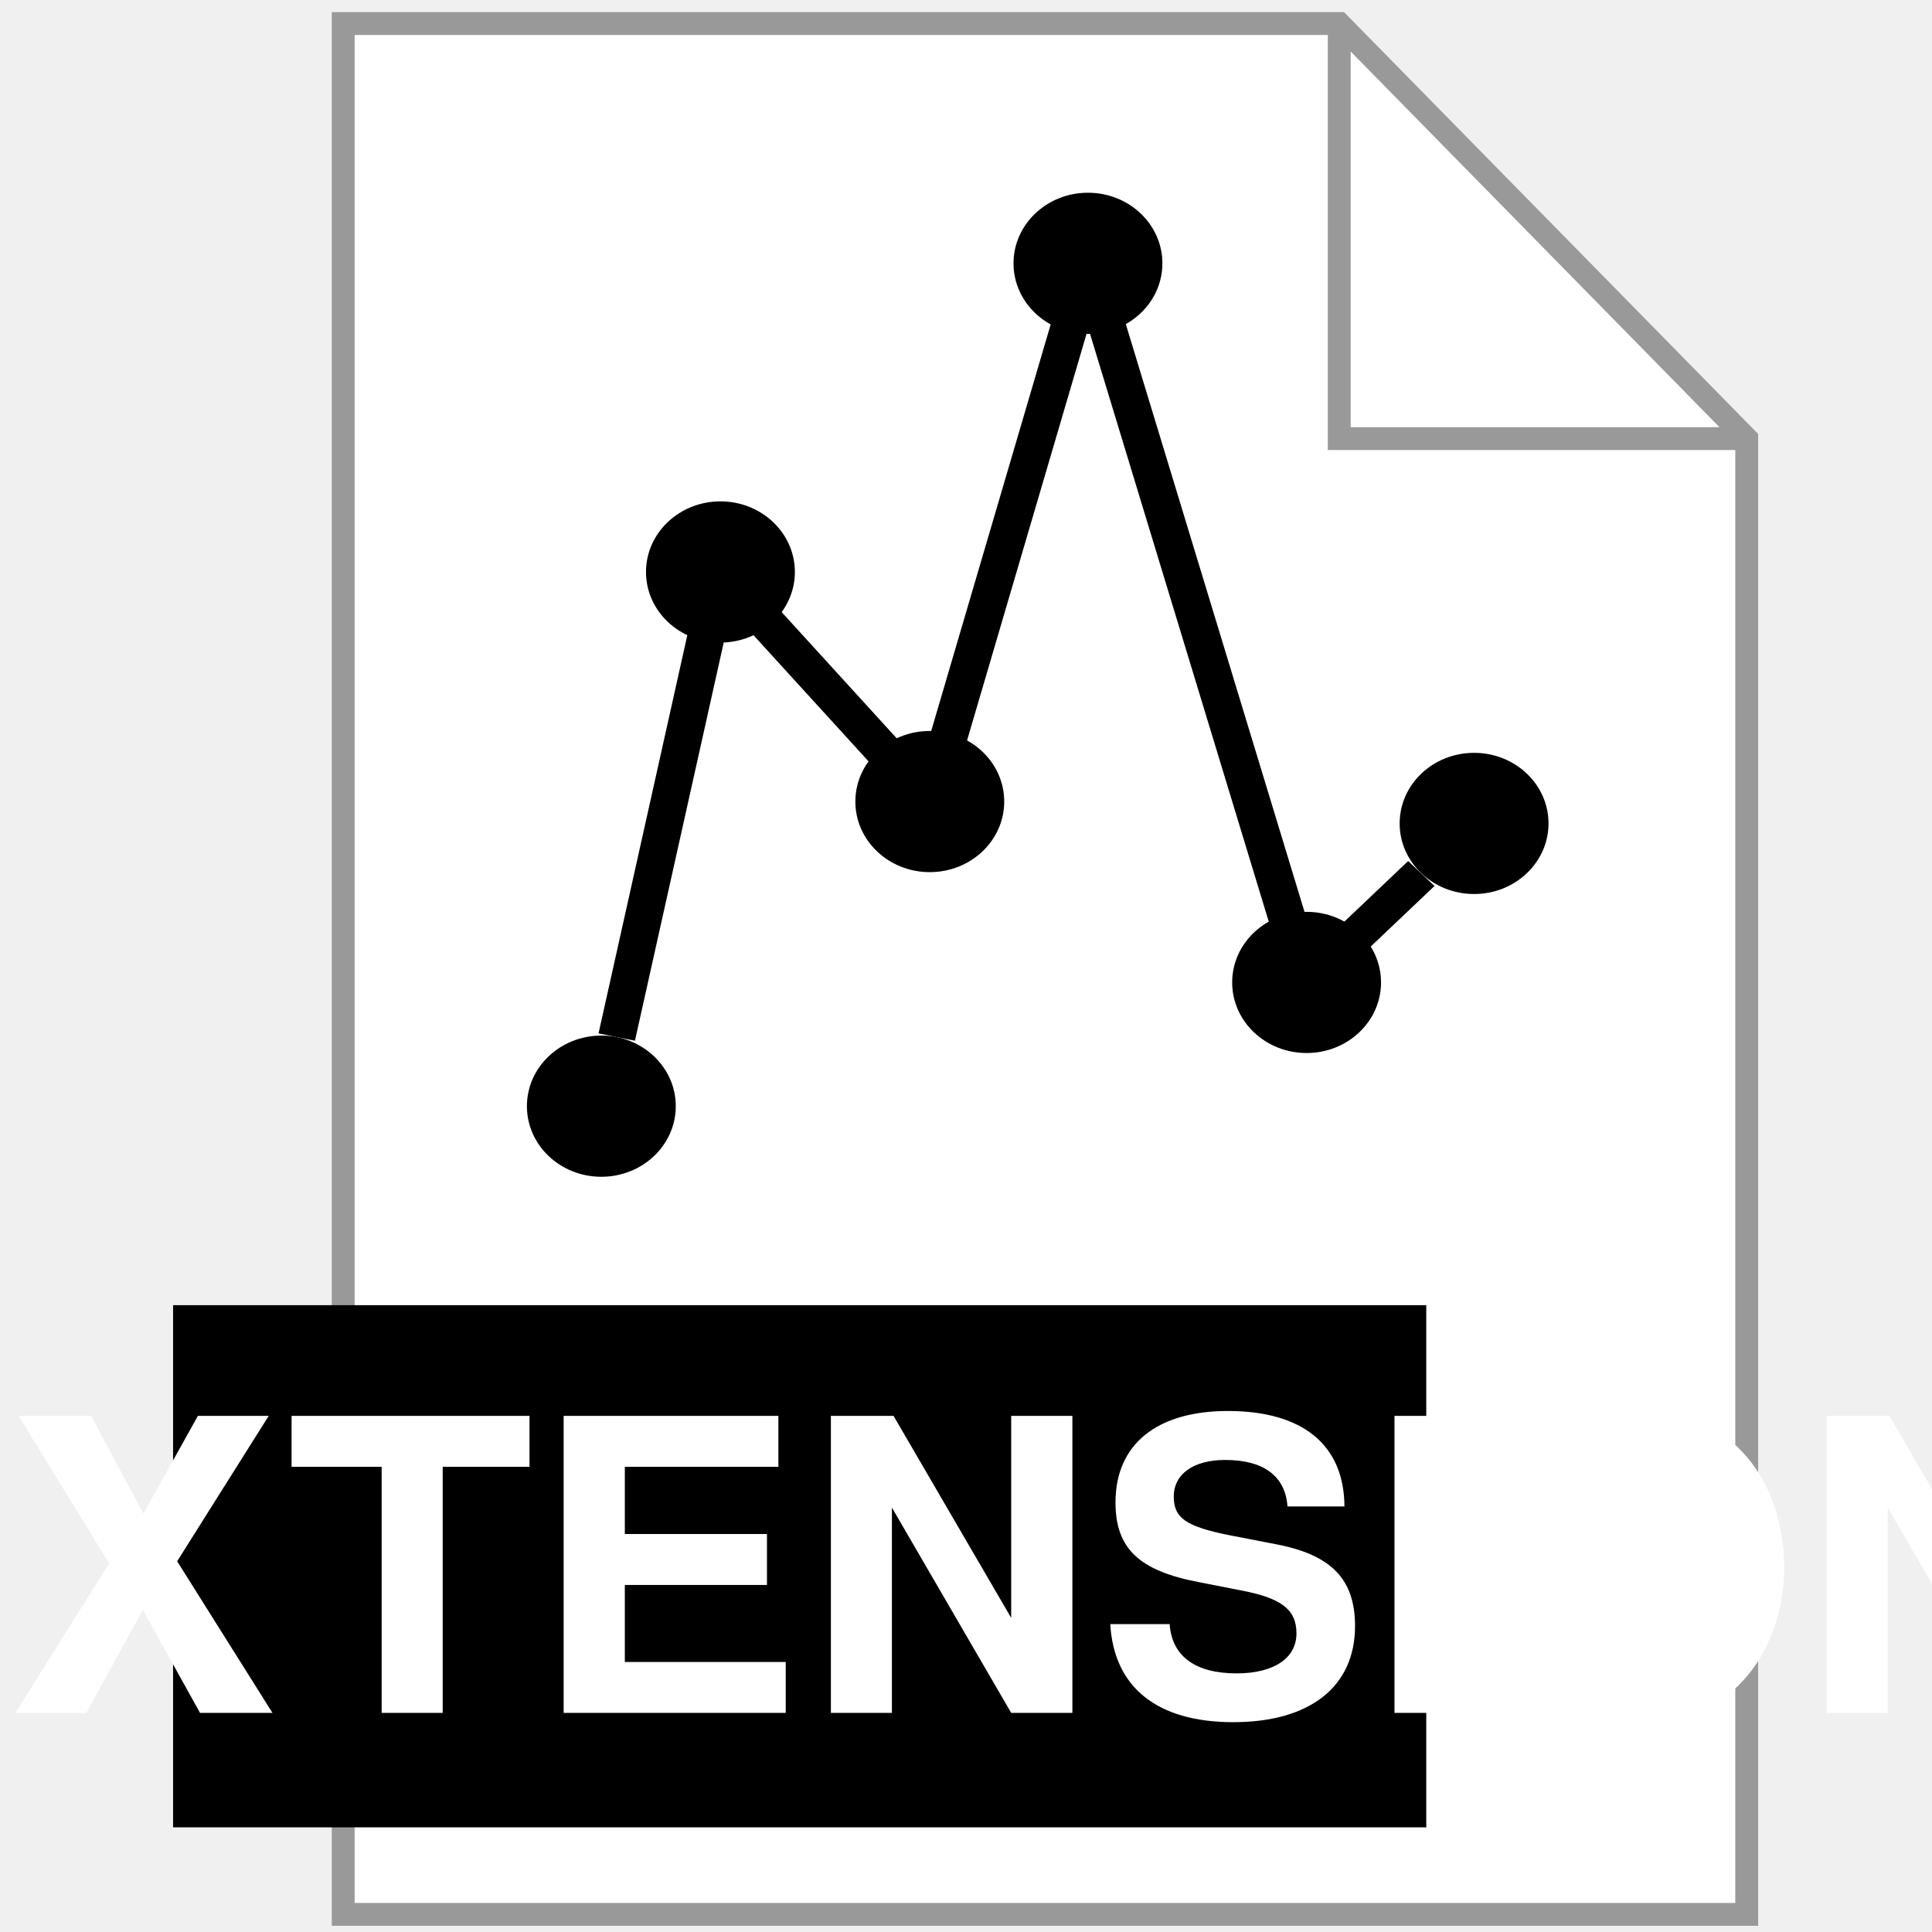
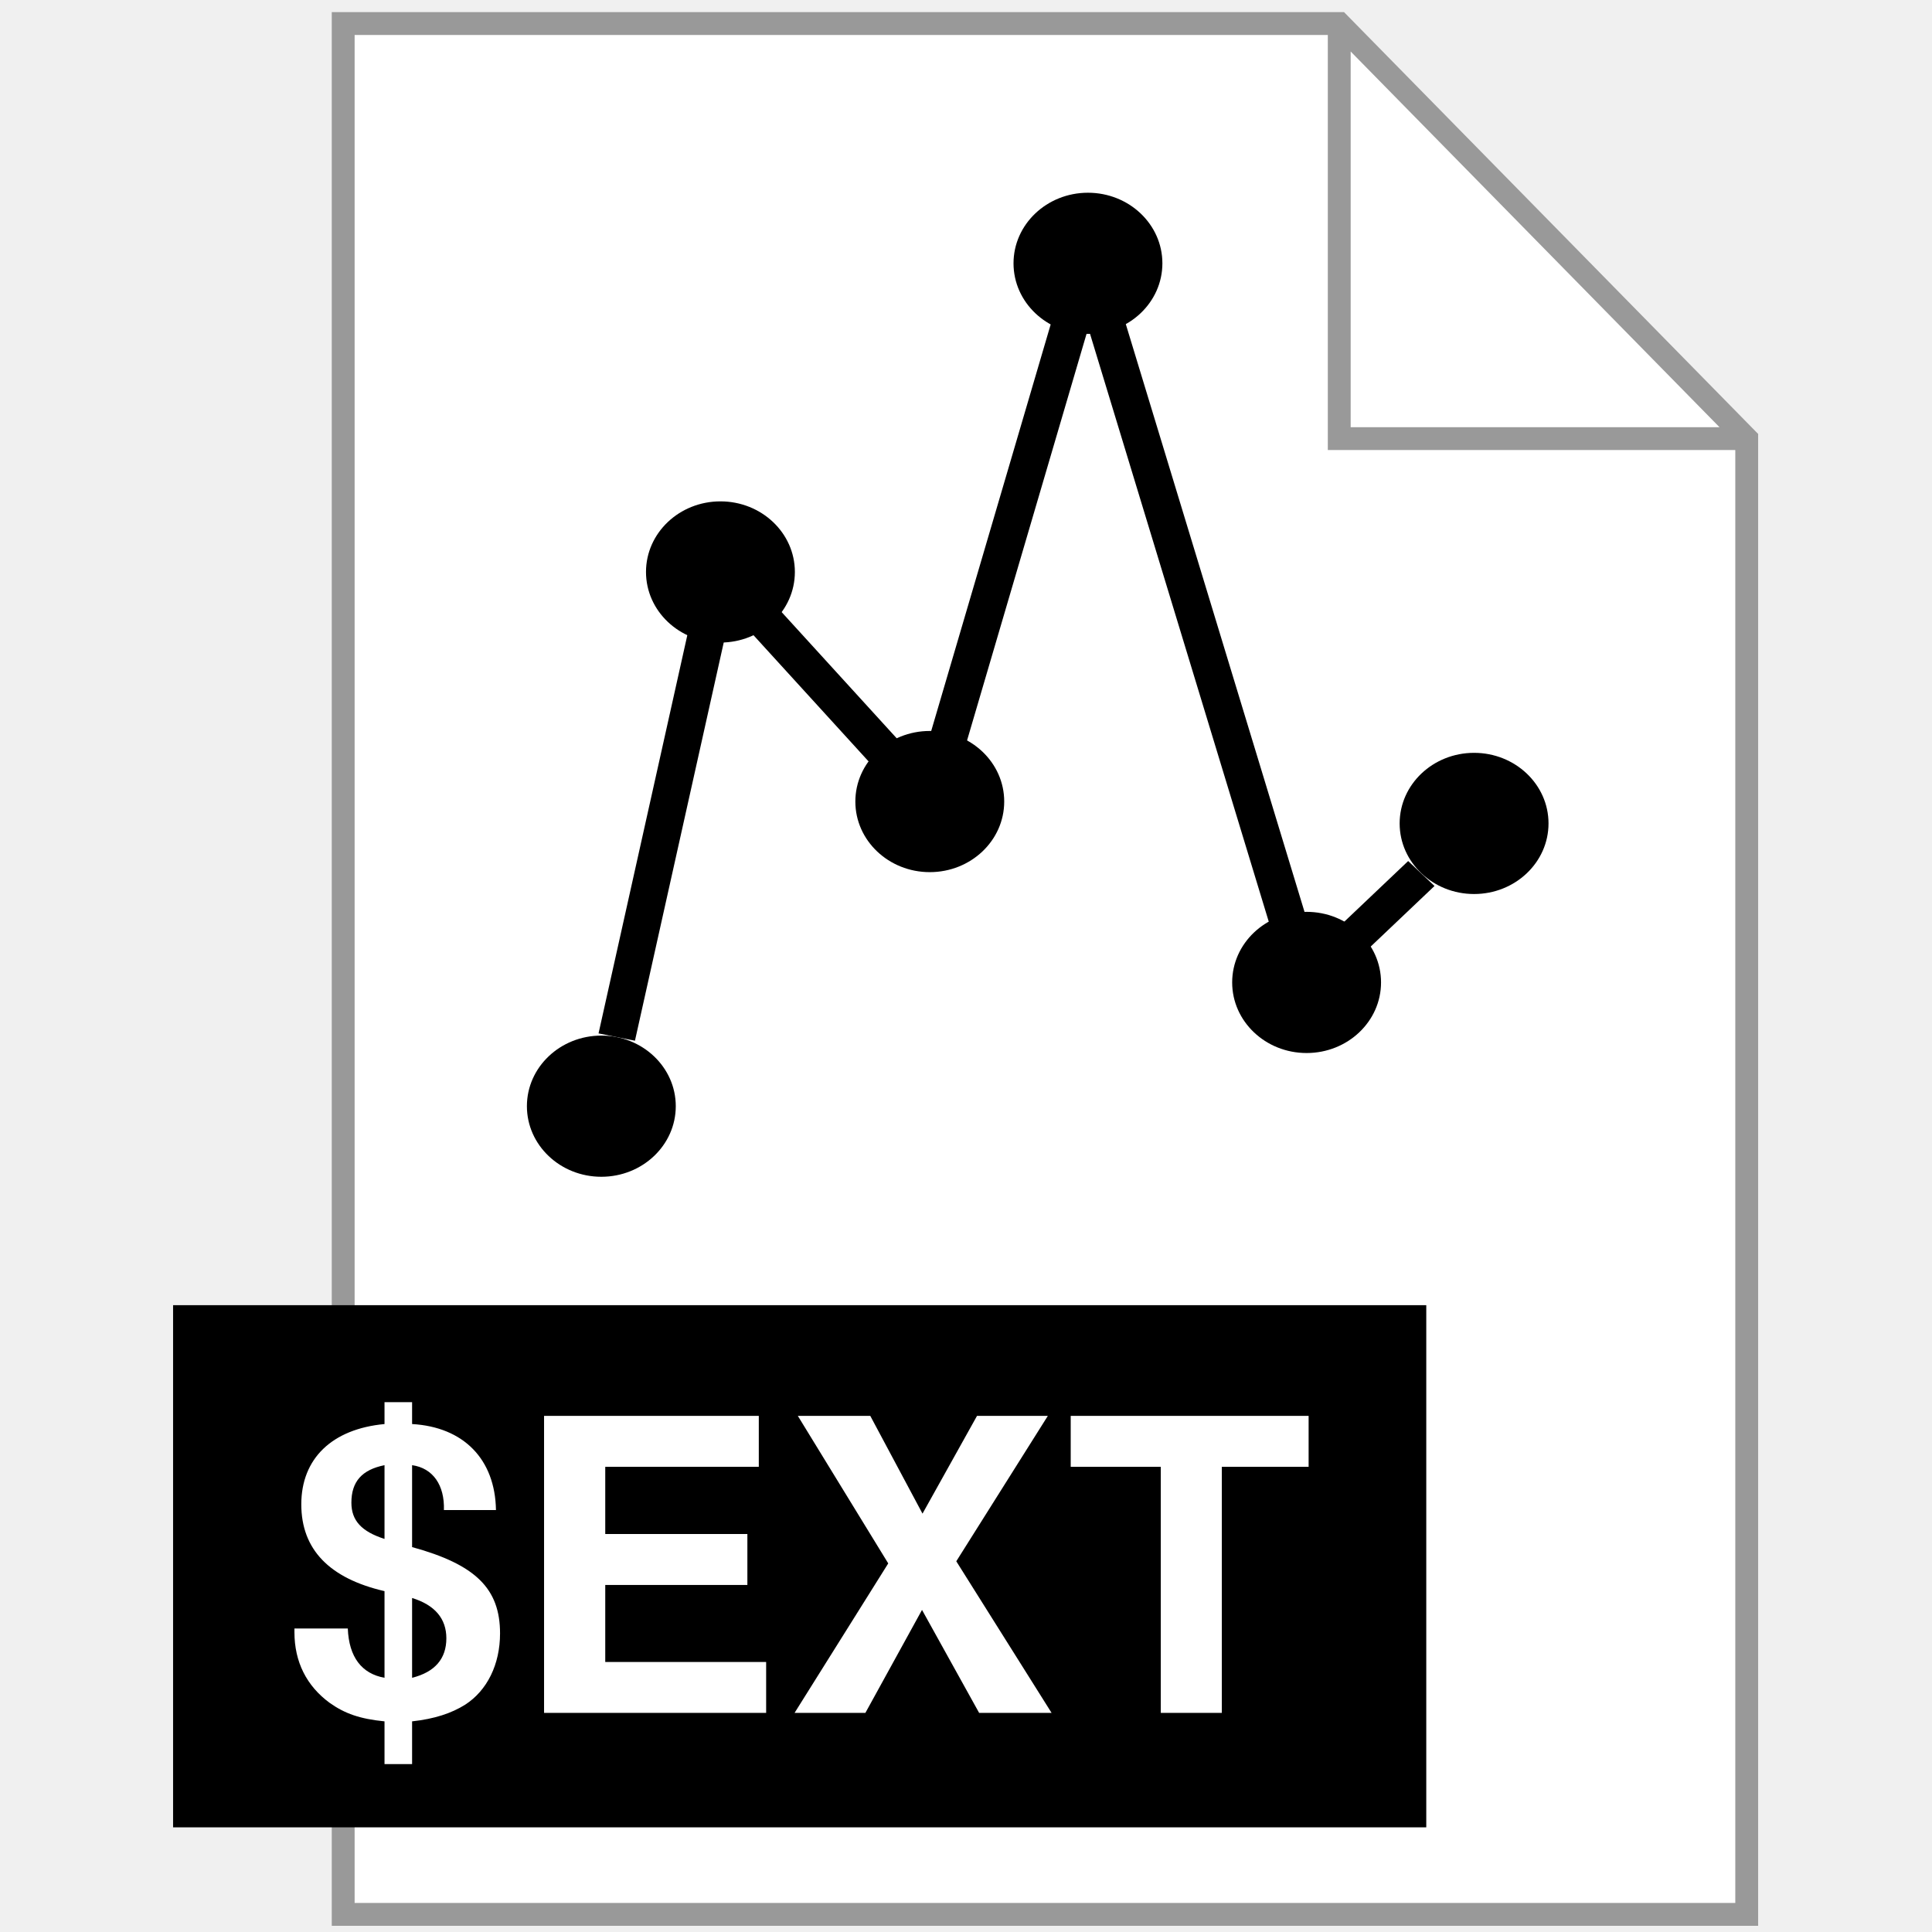
<svg xmlns="http://www.w3.org/2000/svg" version="1.1" height="185" width="185">
  <path id="envelope" style="fill:#ffffff;stroke:#999999;stroke-width:2.188" d="m 128.24,2.255 -95.377,0 0,181.058 134.395,0 0,-141.314 z m 0,0 0,39.744 39.018,0" />
  <g id="logo" transform="matrix(0.8909379,0,0,0.8448969,3.501781,-51.56542)">
    <polyline style="fill:none;fill-opacity:0;stroke:#000000;stroke-width:4" points="62.356,178.566 73.5,125.854 96,151.875 113,90.875 136.5,172.375 148.831,160.03 " />
    <circle style="fill:#000000" cx="113" cy="90.875" r="8" />
    <circle style="fill:#000000" cx="73.5" cy="125.854" r="8" />
    <circle style="fill:#000000" cx="136.5" cy="172.375" r="8" />
    <circle style="fill:#000000" cx="60.7" cy="186.4" r="8" />
    <circle style="fill:#000000" cx="154.5" cy="154.354" r="8" />
    <circle style="fill:#000000" cx="96" cy="151.875" r="8" />
  </g>
  <g transform="translate(16.57346,124.9782)">
    <rect y="0" x="0" id="textrect" height="50" width="120" style="fill:$COLOR;fill-opacity:1;stroke:none;" />
-     <text y="25" x="60" dy="0.36em" text-anchor="middle" style="fill:#FFFFFF;font-size:39px;font-family:Helvetica;font-weight:bold;">$EXTENSION</text>
+     <text y="25" x="60" dy="0.36em" text-anchor="middle" style="fill:#FFFFFF;font-size:39px;font-family:Helvetica;font-weight:bold;">$EXT</text>
  </g>
</svg>
